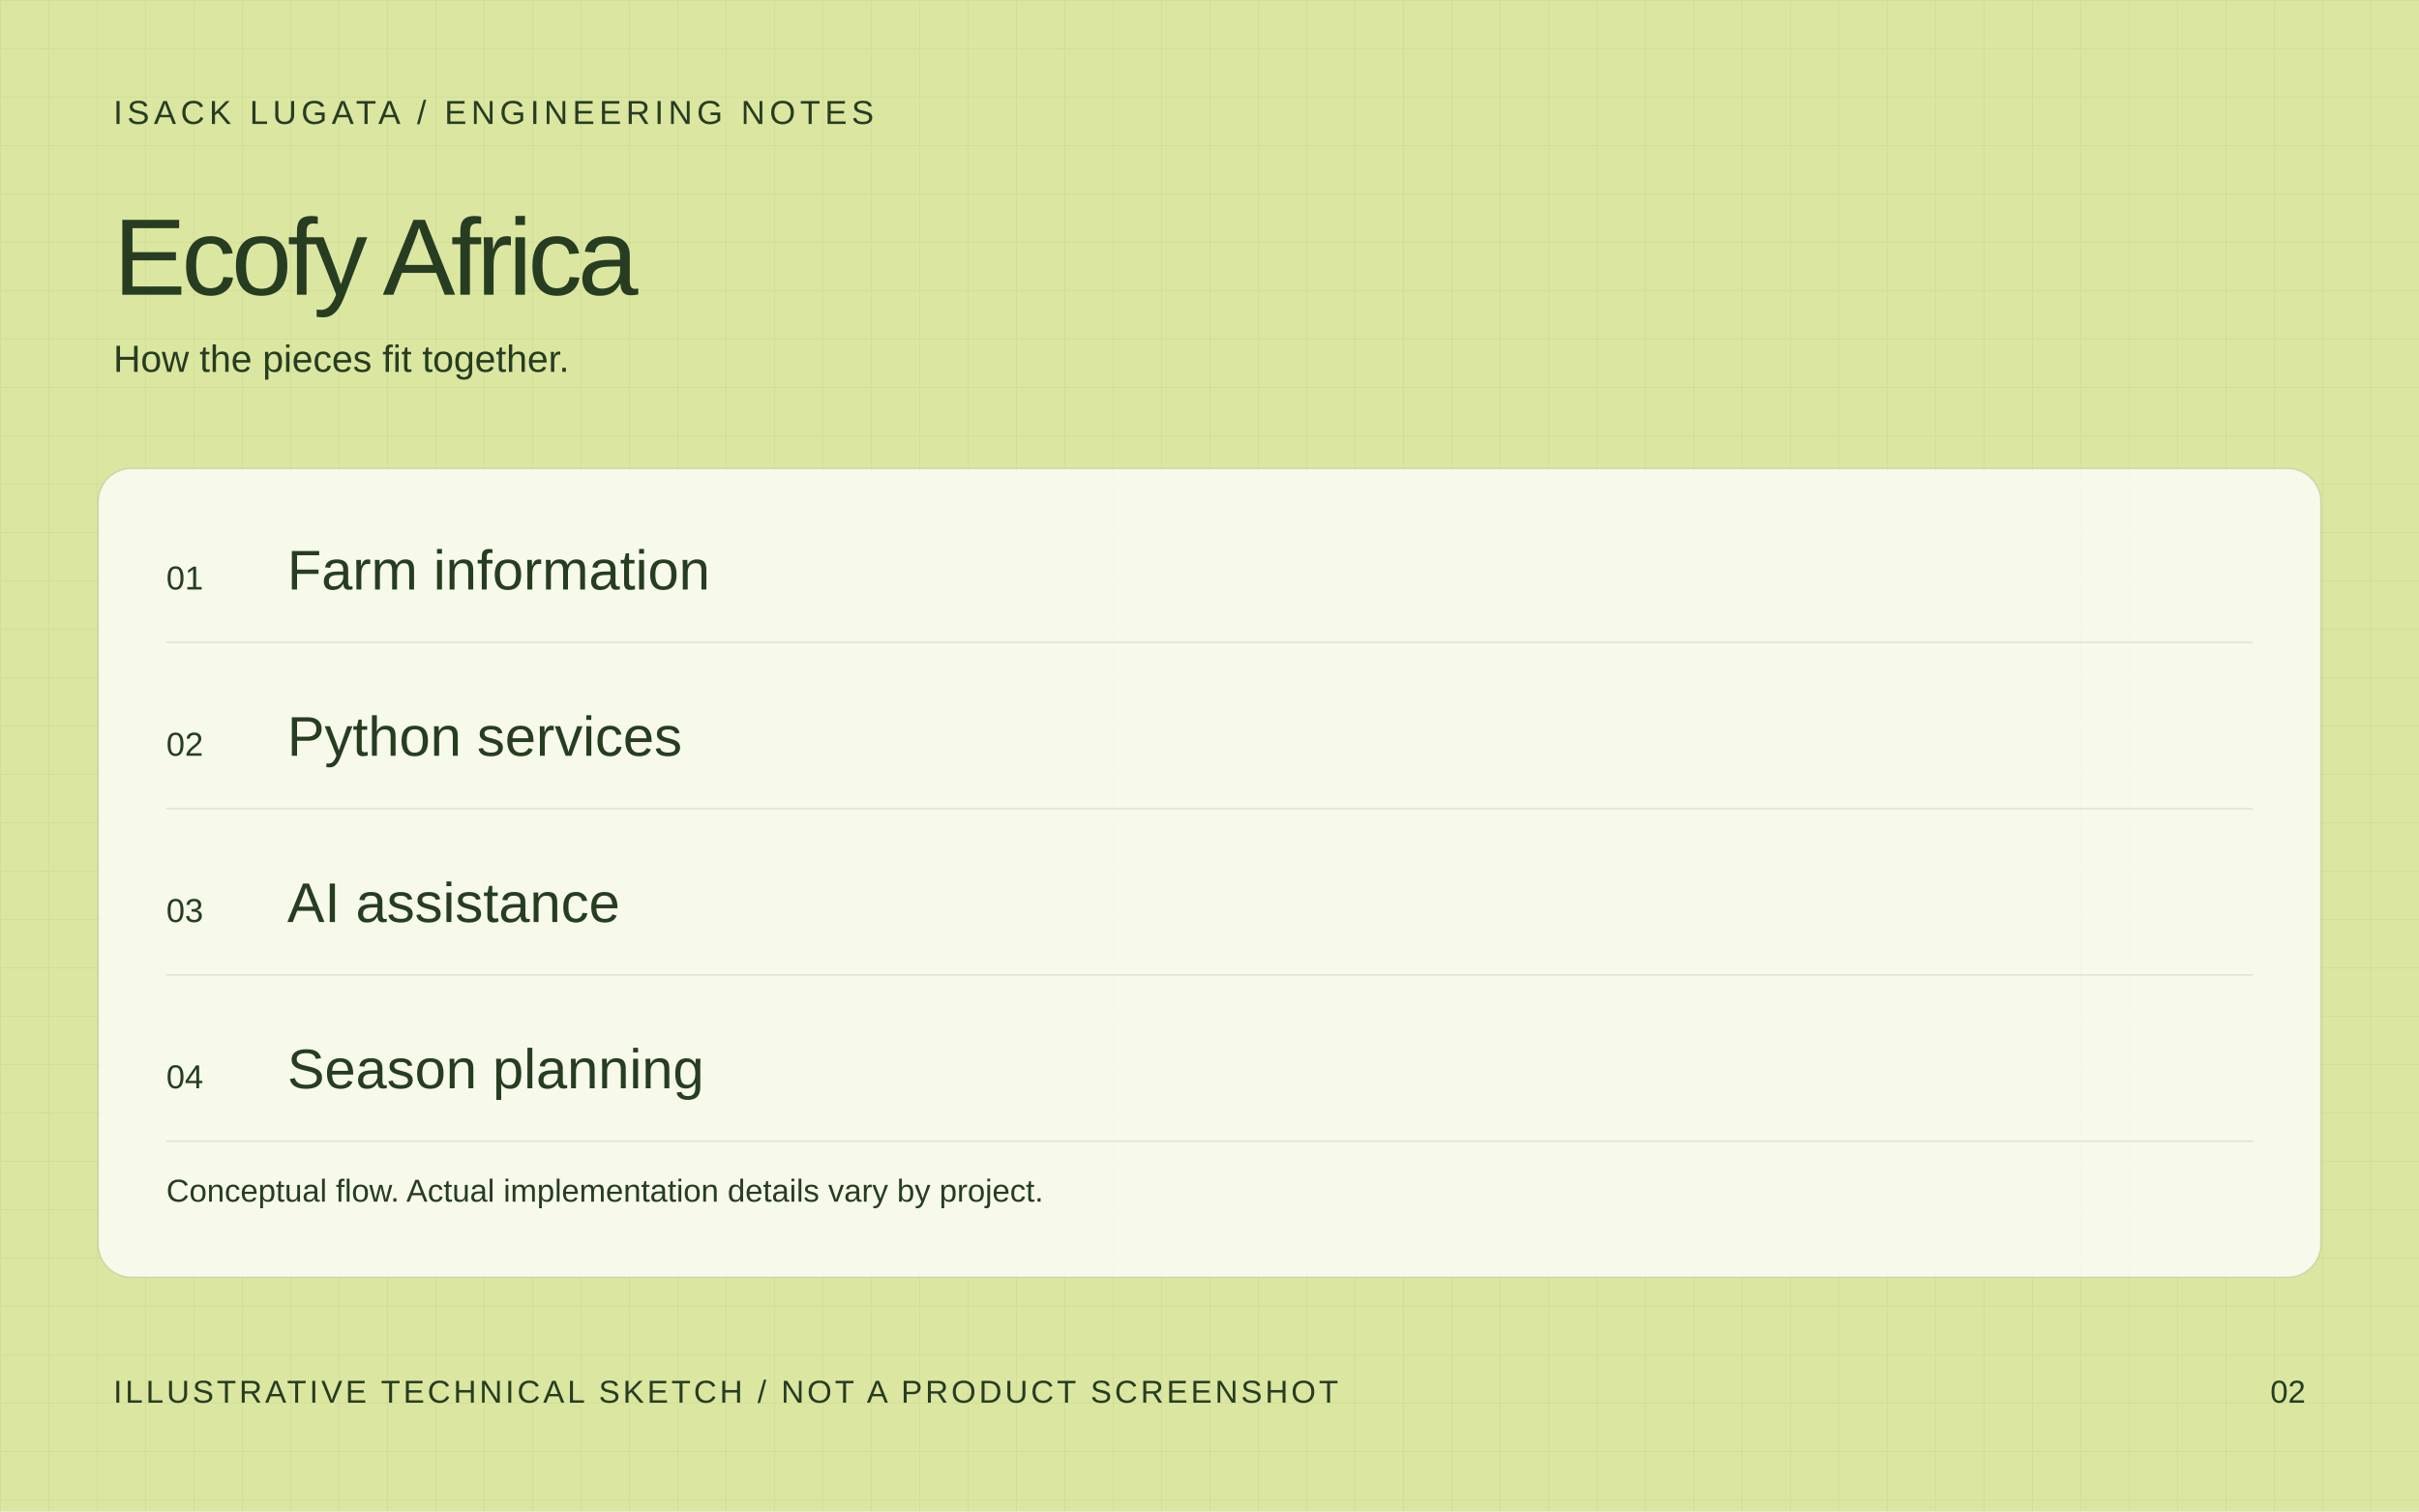
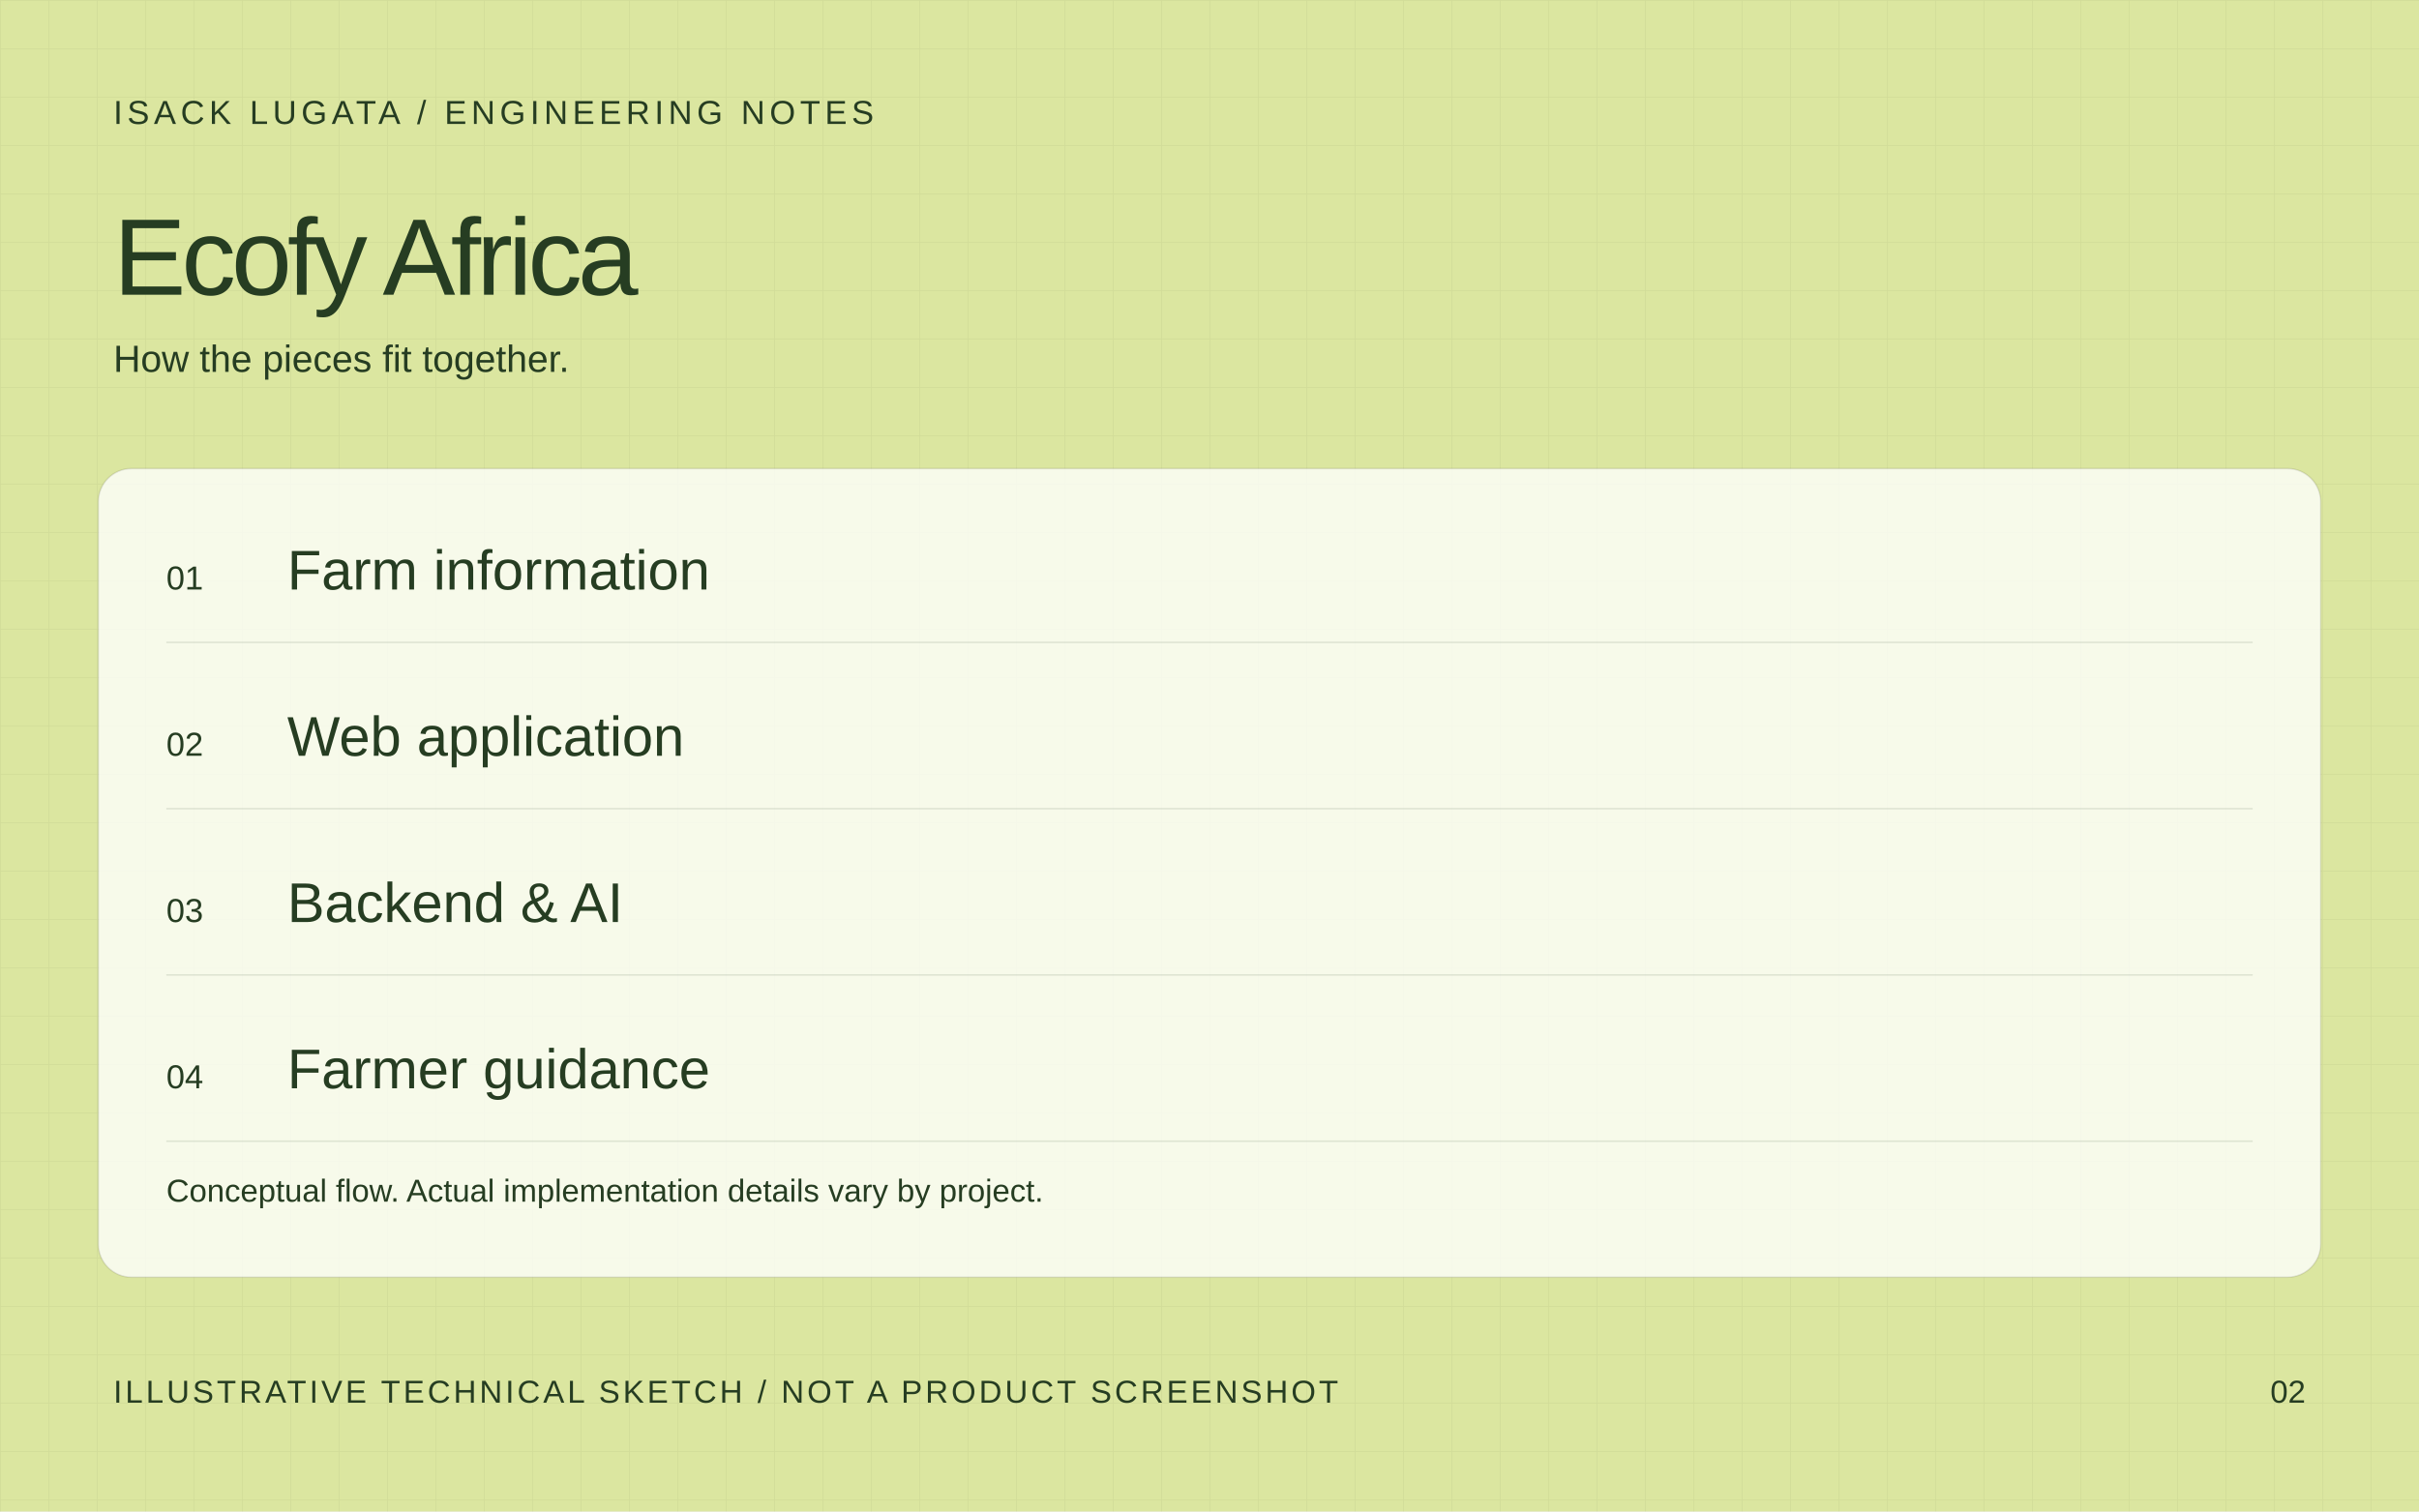
<svg xmlns="http://www.w3.org/2000/svg" width="1600" height="1000" viewBox="0 0 1600 1000" font-family="Arial, Helvetica, sans-serif">
  <rect width="1600" height="1000" fill="#dbe6a0" />
  <defs>
    <pattern id="grid" width="32" height="32" patternUnits="userSpaceOnUse">
      <path d="M 32 0 L 0 0 0 32" fill="none" stroke="#000" opacity=".05" />
    </pattern>
  </defs>
  <rect width="1600" height="1000" fill="url(#grid)" />
  <text x="75" y="82" font-size="22" fill="#263d22" letter-spacing="3">ISACK LUGATA / ENGINEERING NOTES</text>
  <text x="75" y="195" font-size="72" fill="#263d22" letter-spacing="-3">Ecofy Africa</text>
  <text x="75" y="246" font-size="25" fill="#263d22">How the pieces fit together.</text>
  <rect x="65" y="310" width="1470" height="535" rx="22" fill="#fff" fill-opacity=".78" stroke="#000" stroke-opacity=".10" />
  <text x="110" y="390" font-size="22" fill="#263d22">01</text>
  <text x="190" y="390" font-size="37" fill="#263d22">Farm information</text>
  <path d="M110 425 H1490" stroke="#263d22" stroke-opacity=".12" />
  <text x="110" y="500" font-size="22" fill="#263d22">02</text>
-   <text x="190" y="500" font-size="37" fill="#263d22">Python services</text>
+   <text x="190" y="500" font-size="37" fill="#263d22">Web application</text>
  <path d="M110 535 H1490" stroke="#263d22" stroke-opacity=".12" />
  <text x="110" y="610" font-size="22" fill="#263d22">03</text>
-   <text x="190" y="610" font-size="37" fill="#263d22">AI assistance</text>
+   <text x="190" y="610" font-size="37" fill="#263d22">Backend &amp; AI</text>
  <path d="M110 645 H1490" stroke="#263d22" stroke-opacity=".12" />
  <text x="110" y="720" font-size="22" fill="#263d22">04</text>
-   <text x="190" y="720" font-size="37" fill="#263d22">Season planning</text>
+   <text x="190" y="720" font-size="37" fill="#263d22">Farmer guidance</text>
  <path d="M110 755 H1490" stroke="#263d22" stroke-opacity=".12" />
  <text x="110" y="795" font-size="21" fill="#263d22">Conceptual flow. Actual implementation details vary by project.</text>
  <text x="75" y="928" font-size="21" fill="#263d22" letter-spacing="2">ILLUSTRATIVE TECHNICAL SKETCH / NOT A PRODUCT SCREENSHOT</text>
  <text x="1525" y="928" font-size="21" fill="#263d22" text-anchor="end">02</text>
</svg>
